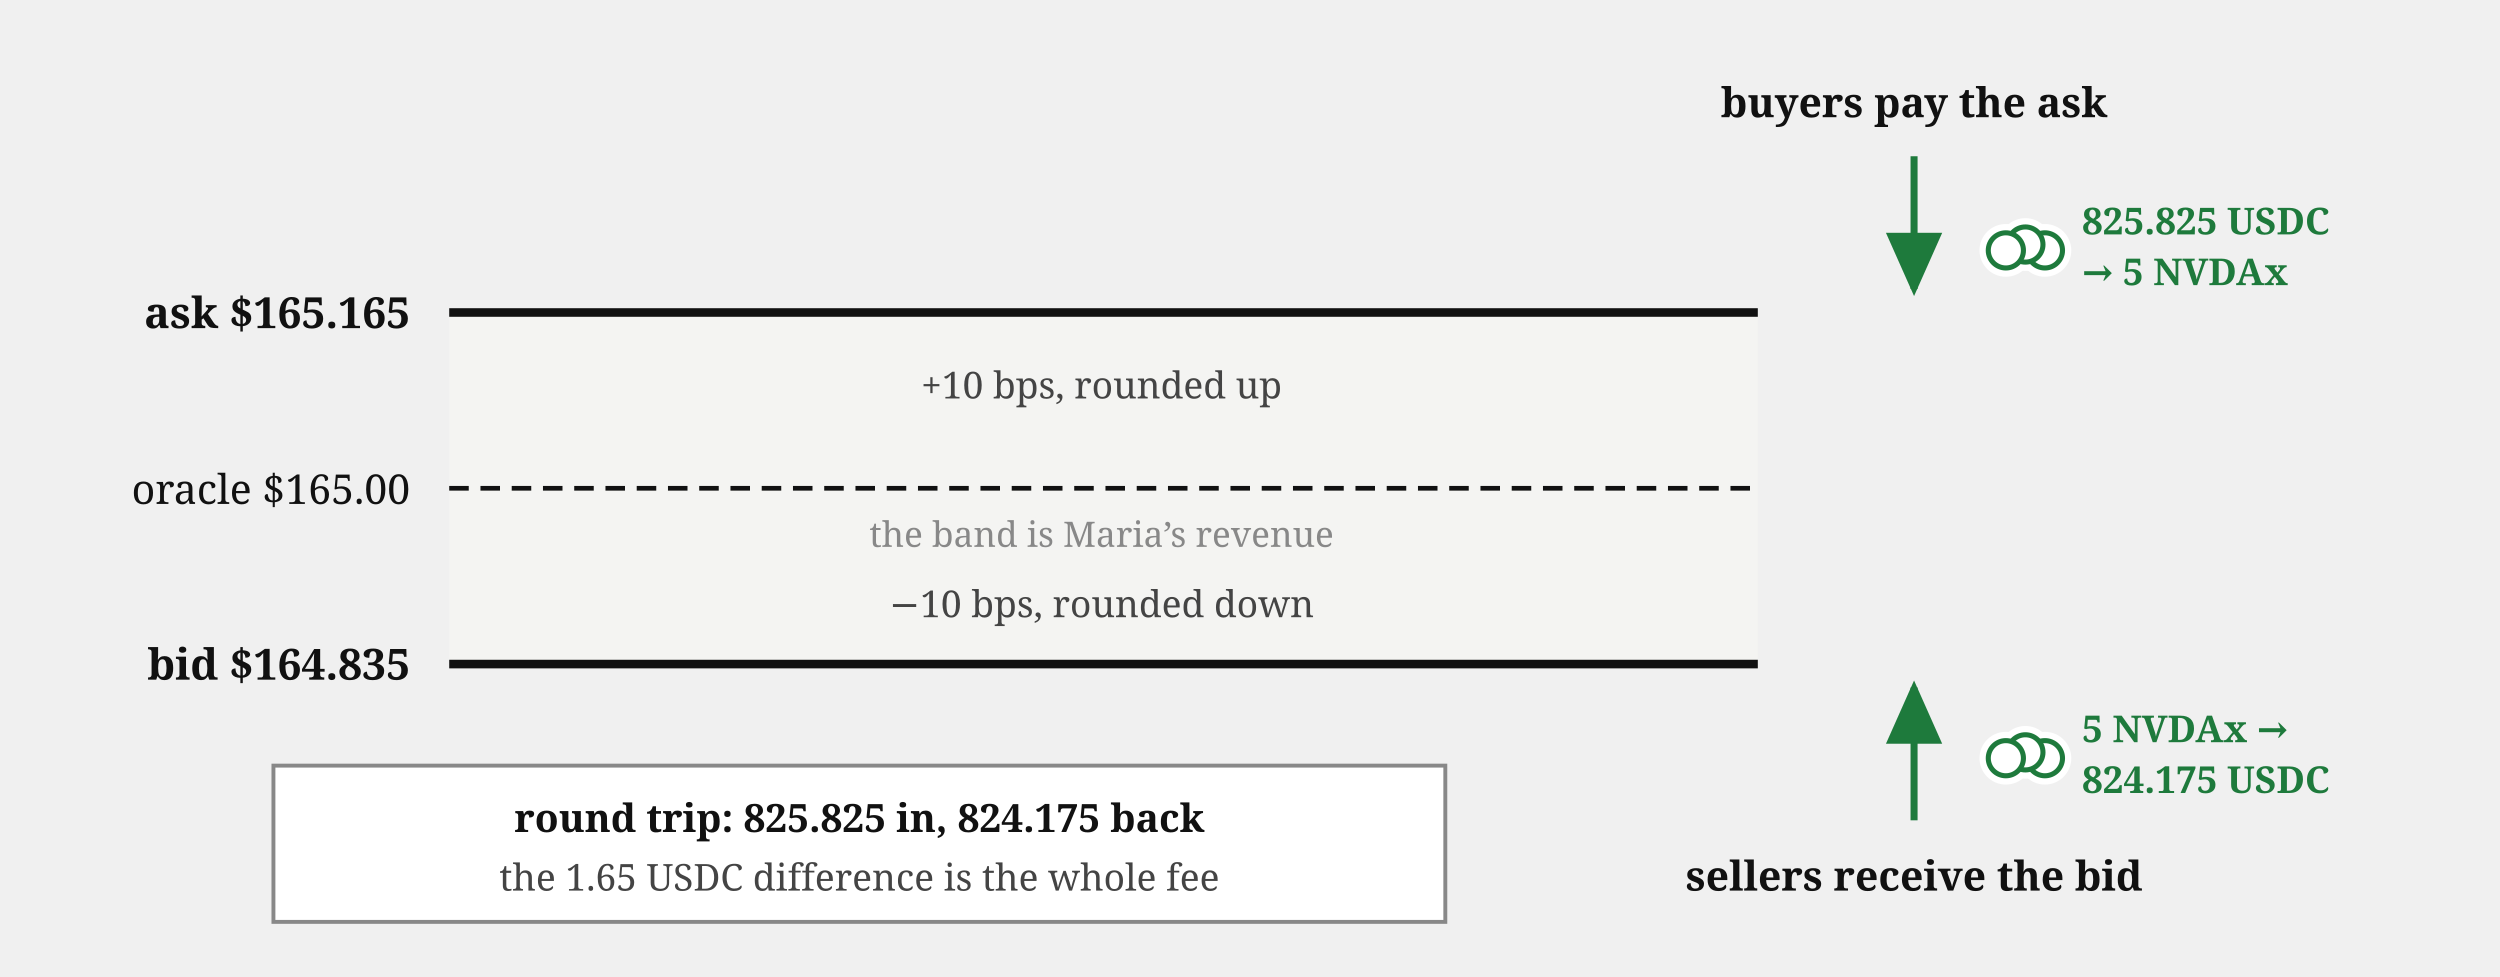
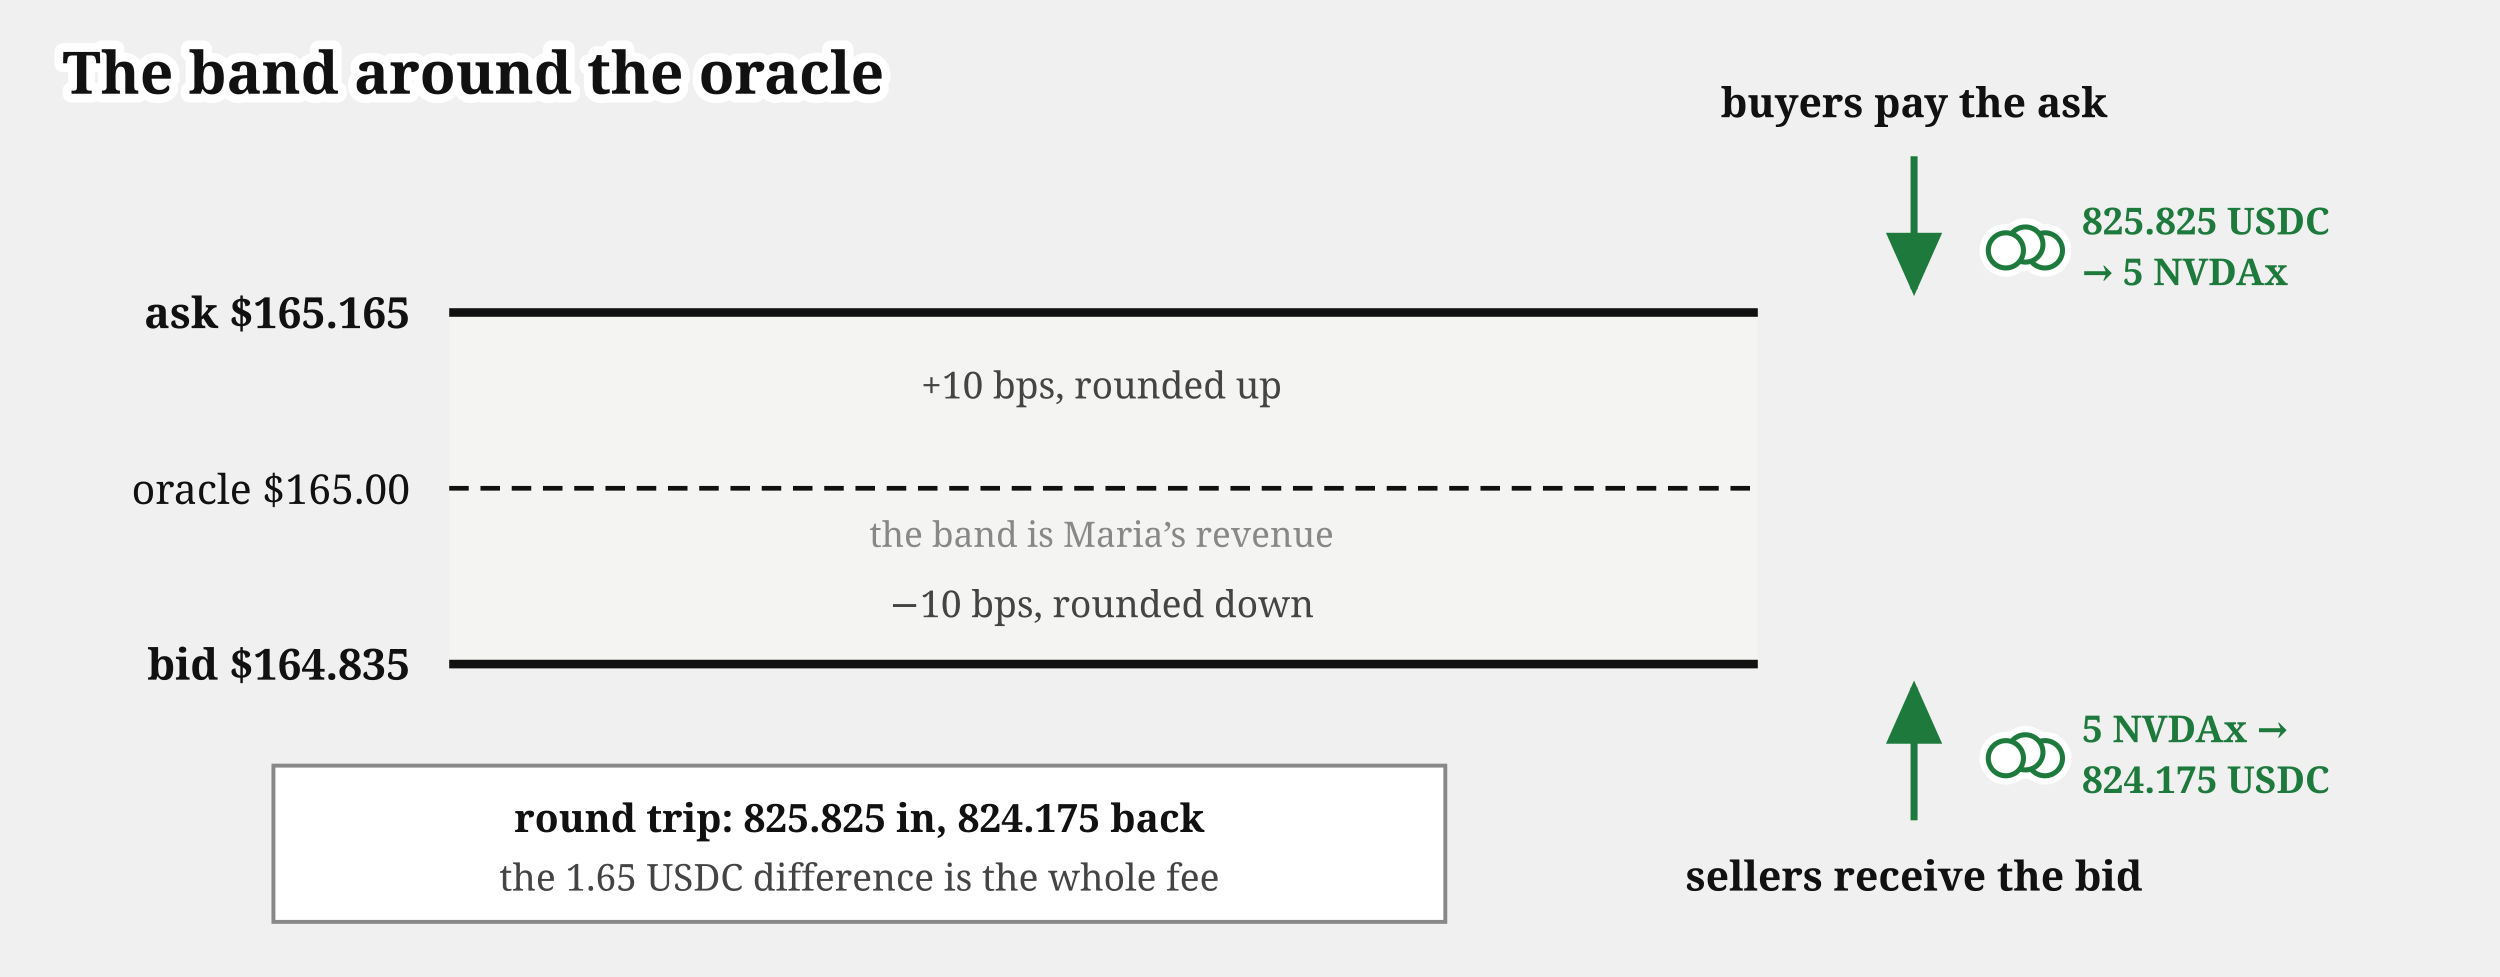
<svg xmlns="http://www.w3.org/2000/svg" viewBox="0 0 640 250" font-family="Gelasio, Georgia, serif" fill="#111">
+   <text stroke="#fff" stroke-width="4.5" paint-order="stroke" stroke-linejoin="round" x="16" y="24" font-size="15" font-weight="bold">The band around the oracle</text>
  <defs>
    <marker id="propamm-band-arr" markerWidth="9" markerHeight="8" refX="8" refY="4" orient="auto">
      <path d="M0,0 L9,4 L0,8 z" fill="#1e7a3c" />
    </marker>
  </defs>
  <rect x="115" y="80" width="335" height="90" fill="#f4f4f2" />
  <line x1="115" y1="80" x2="450" y2="80" stroke="#111" stroke-width="2.2" />
  <text x="105" y="84" font-size="11" font-weight="bold" text-anchor="end">ask $165.165</text>
  <line x1="115" y1="125" x2="450" y2="125" stroke="#111" stroke-width="1.2" stroke-dasharray="5,3" />
  <text x="105" y="129" font-size="10.5" text-anchor="end">oracle $165.00</text>
  <line x1="115" y1="170" x2="450" y2="170" stroke="#111" stroke-width="2.2" />
  <text x="105" y="174" font-size="11" font-weight="bold" text-anchor="end">bid $164.835</text>
  <text x="282" y="102" font-size="9.5" fill="#444" text-anchor="middle">+10 bps, rounded up</text>
  <text x="282" y="158" font-size="9.5" fill="#444" text-anchor="middle">−10 bps, rounded down</text>
  <text x="282" y="140" font-size="9" fill="#888" text-anchor="middle" stroke="#f4f4f2" stroke-width="4" paint-order="stroke" stroke-linejoin="round">the band is Maria’s revenue</text>
  <path d="M 490,40 L 490,74" stroke="#1e7a3c" stroke-width="1.8" marker-end="url(#propamm-band-arr)" />
  <text x="490" y="30" font-size="10.5" font-weight="bold" text-anchor="middle">buyers pay the ask</text>
  <text x="533" y="60" font-size="9.5" font-weight="bold" fill="#1e7a3c">825.825 USDC</text>
  <text x="533" y="73" font-size="9.5" font-weight="bold" fill="#1e7a3c">→ 5 NVDAx</text>
  <path d="M 490,210 L 490,176" stroke="#1e7a3c" stroke-width="1.8" marker-end="url(#propamm-band-arr)" />
  <text x="490" y="228" font-size="10.5" font-weight="bold" text-anchor="middle">sellers receive the bid</text>
  <text x="533" y="190" font-size="9.5" font-weight="bold" fill="#1e7a3c">5 NVDAx →</text>
  <text x="533" y="203" font-size="9.5" font-weight="bold" fill="#1e7a3c">824.175 USDC</text>
  <rect x="70" y="196" width="300" height="40" fill="#fff" stroke="#888" stroke-width="1" />
  <text x="220" y="213" font-size="10" font-weight="bold" text-anchor="middle">round trip: 825.825 in, 824.175 back</text>
  <text x="220" y="228" font-size="9.5" fill="#444" text-anchor="middle">the 1.65 USDC difference is the whole fee</text>
  <g class="coin" transform="translate(518.5,62.6)" fill="#fff">
    <g stroke="#fff" stroke-width="4.5">
      <circle cx="5" cy="1.5" r="4.5" />
      <circle cx="0" cy="0" r="4.5" />
      <circle cx="-5" cy="1.5" r="4.5" />
    </g>
    <g stroke="#1e7a3c" stroke-width="1.3">
      <circle cx="5" cy="1.5" r="4.5" />
      <circle cx="0" cy="0" r="4.5" />
      <circle cx="-5" cy="1.5" r="4.5" />
    </g>
  </g>
  <g class="coin" transform="translate(518.5,192.6)" fill="#fff">
    <g stroke="#fff" stroke-width="4.5">
      <circle cx="5" cy="1.5" r="4.5" />
      <circle cx="0" cy="0" r="4.5" />
      <circle cx="-5" cy="1.5" r="4.5" />
    </g>
    <g stroke="#1e7a3c" stroke-width="1.3">
      <circle cx="5" cy="1.5" r="4.5" />
      <circle cx="0" cy="0" r="4.5" />
      <circle cx="-5" cy="1.5" r="4.5" />
    </g>
  </g>
</svg>
